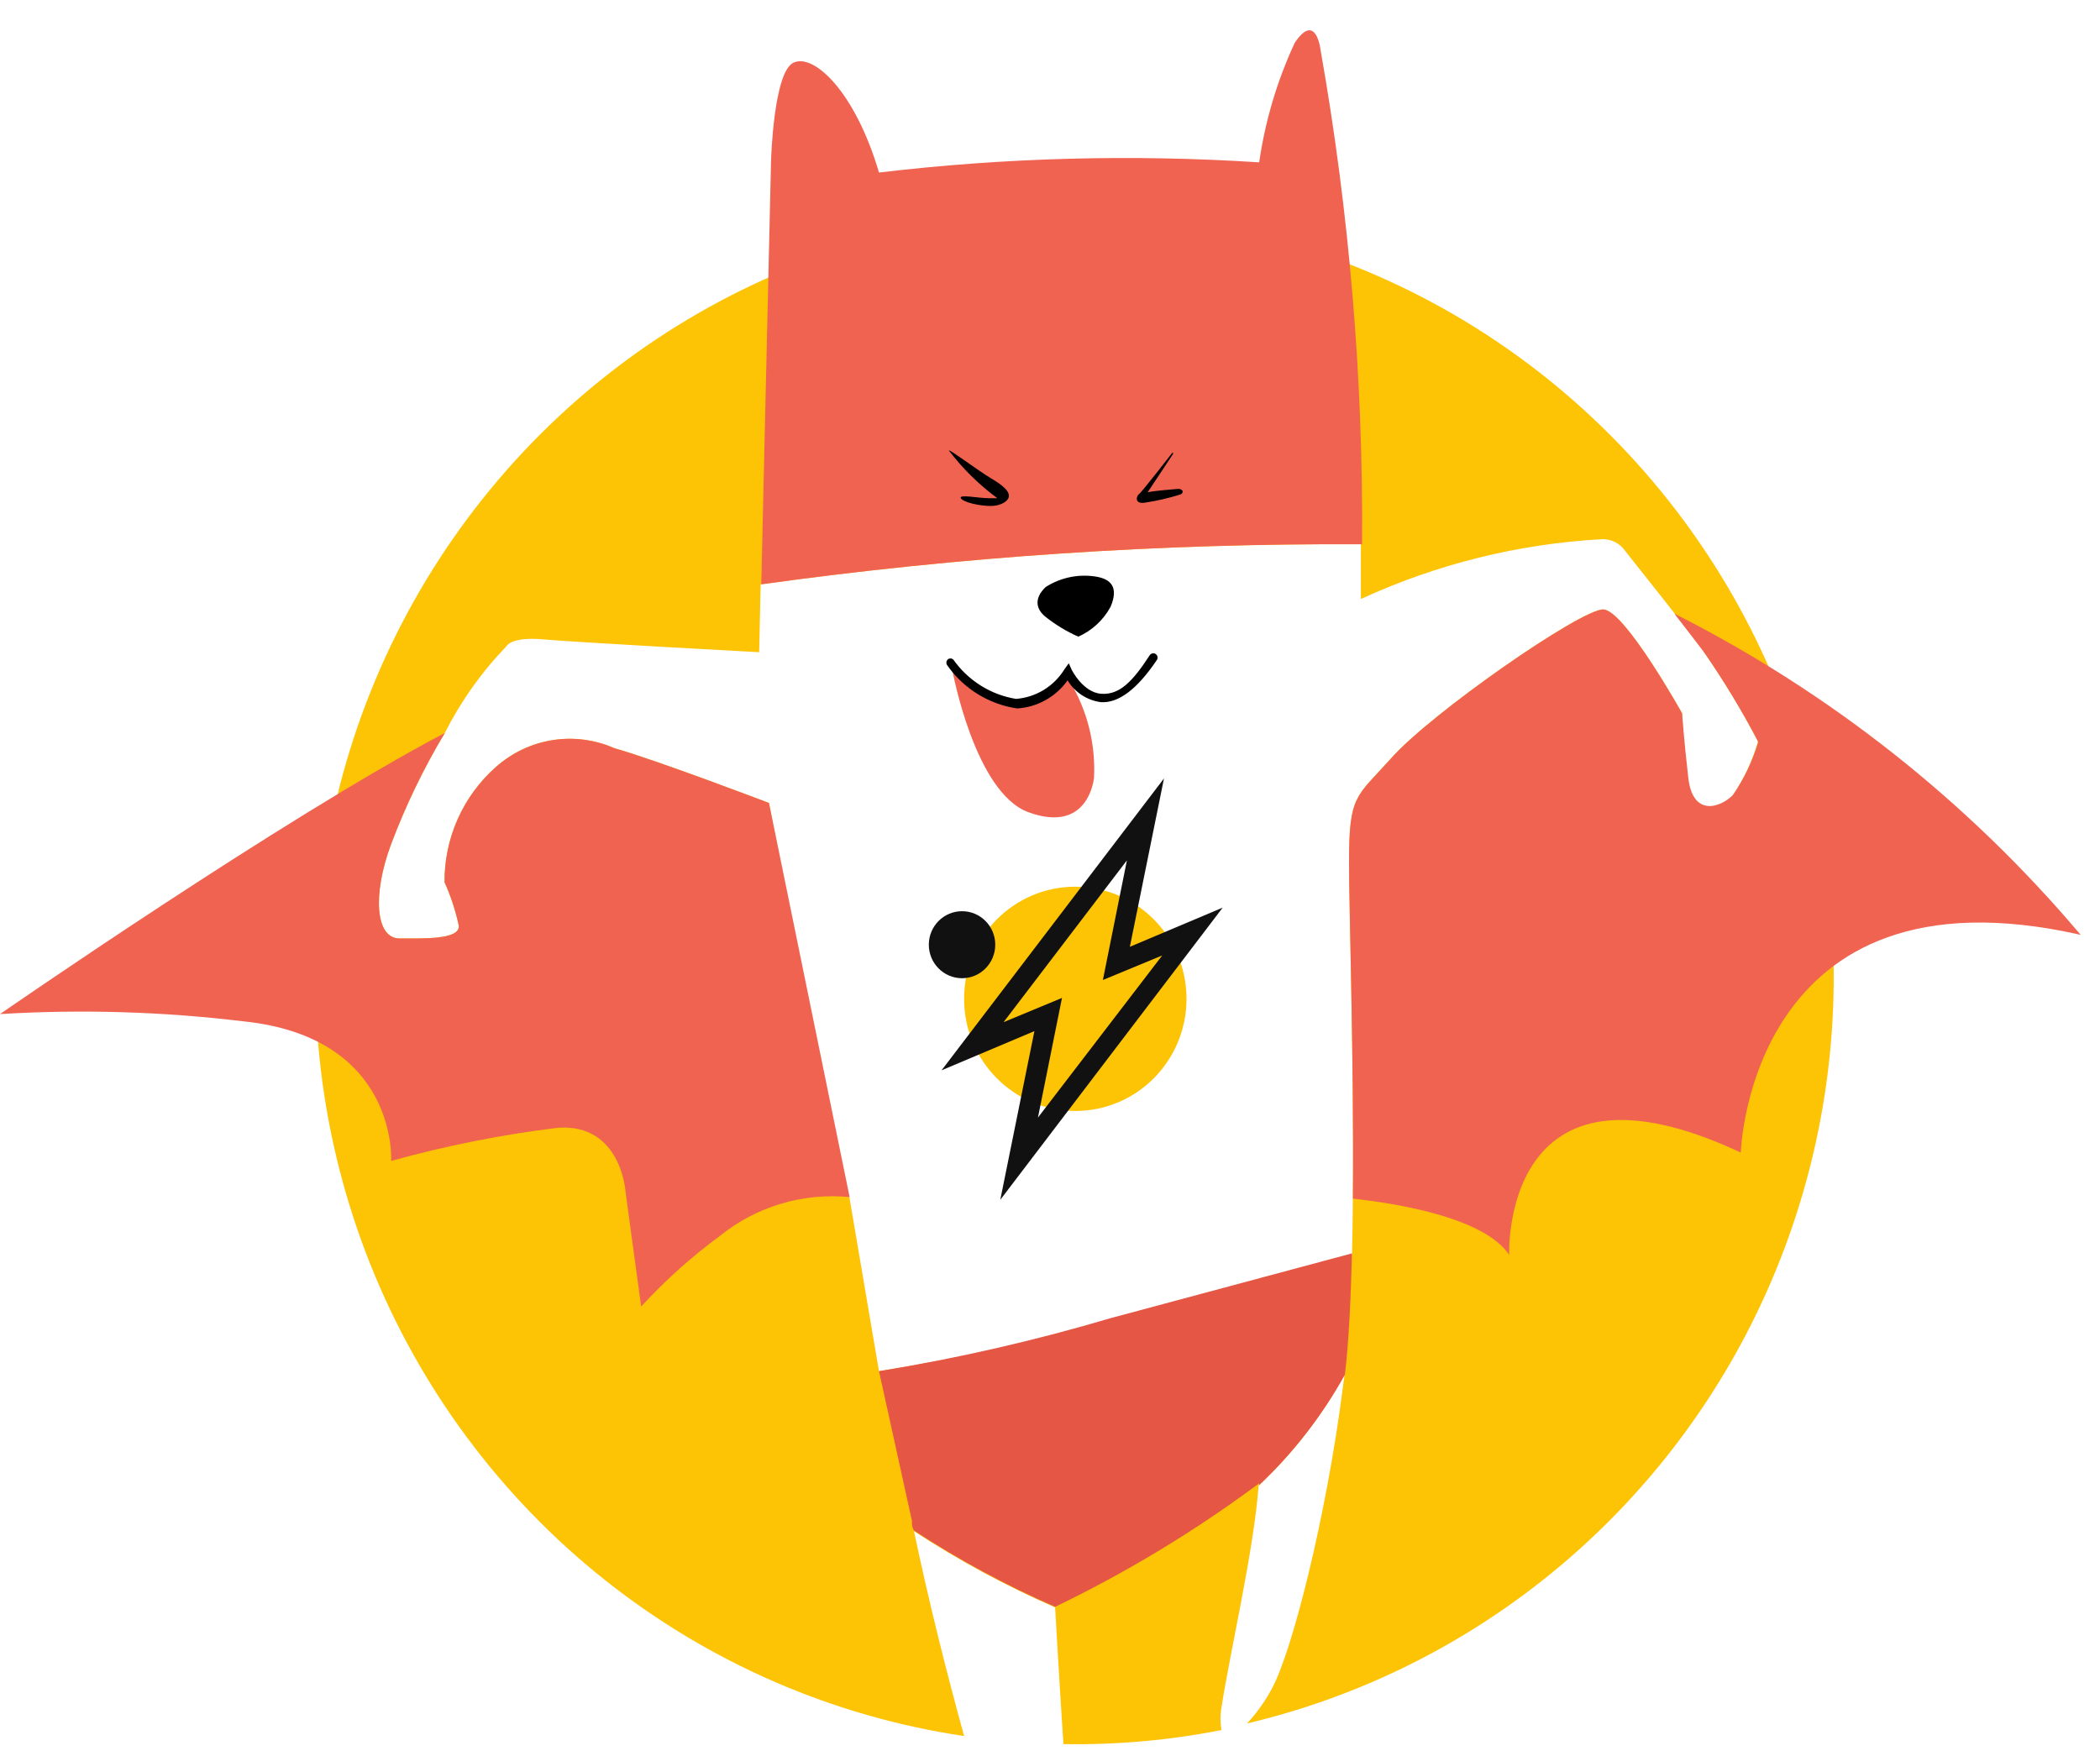
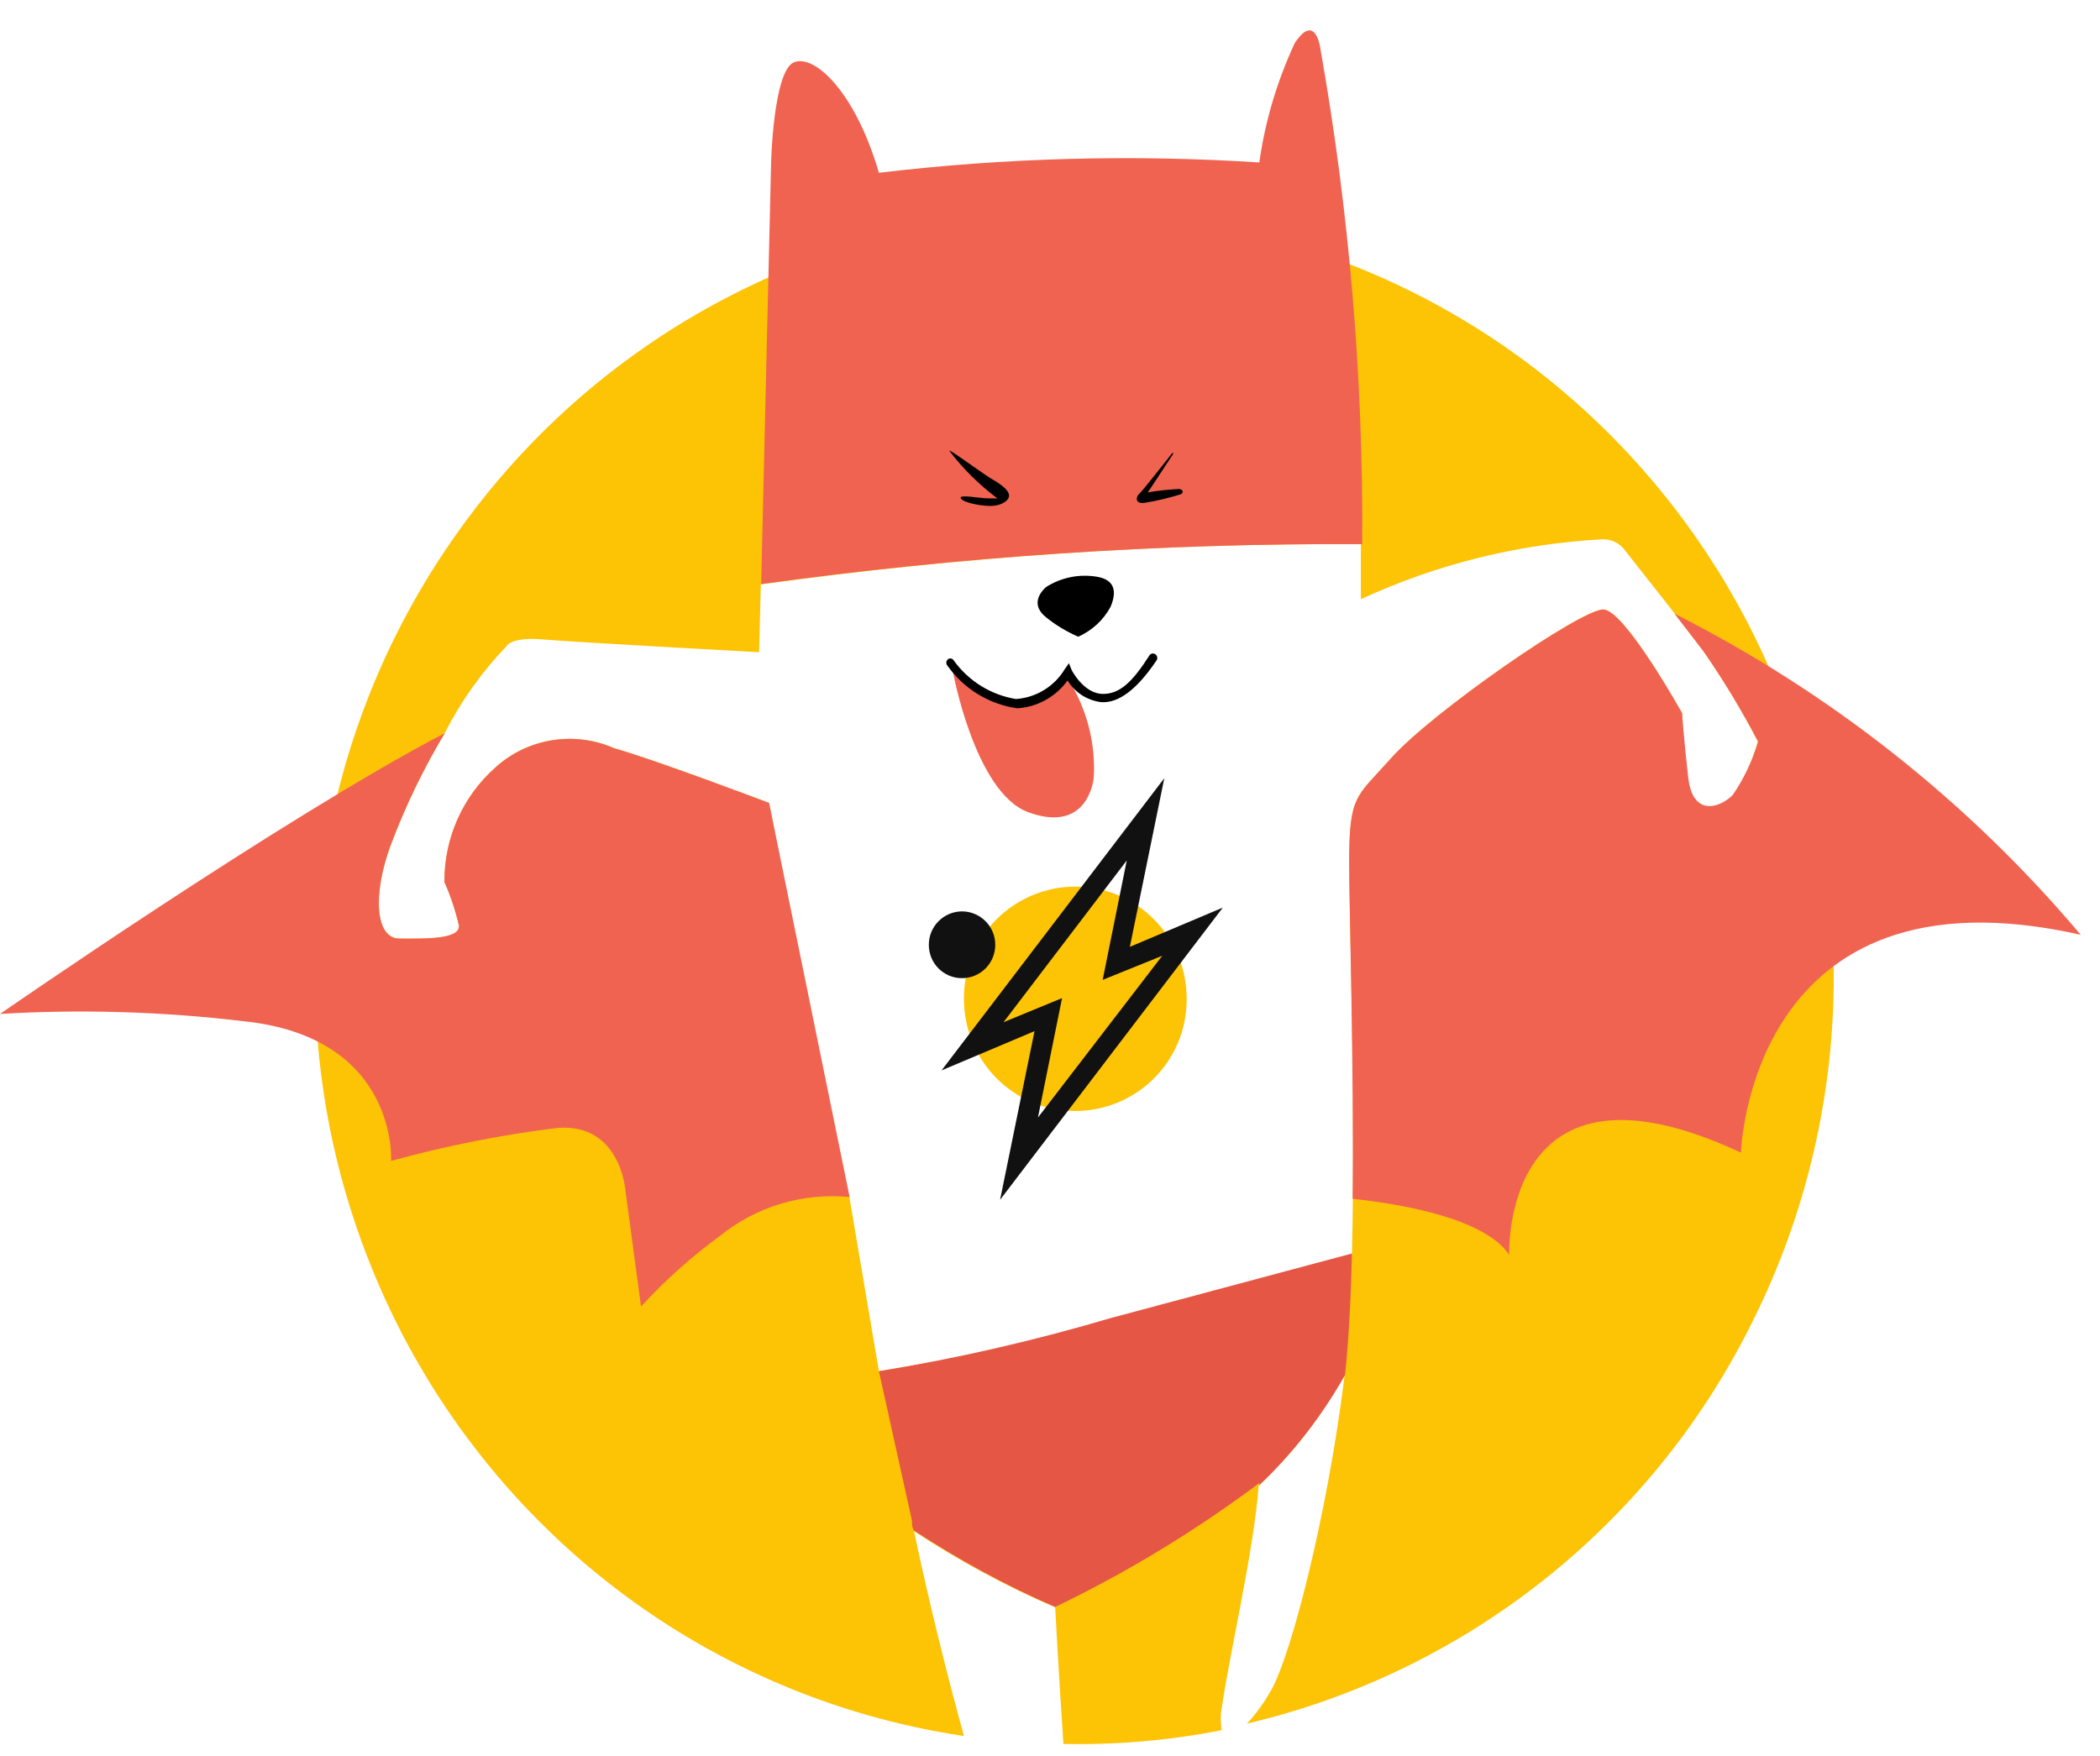
- <svg xmlns="http://www.w3.org/2000/svg" width="61" height="51" viewBox="0 0 61 51" fill="none">
-   <path d="M51.582 19.854C50.097 16.265 47.705 13.131 44.646 10.765C41.586 8.399 37.965 6.883 34.143 6.368C30.321 5.853 26.433 6.357 22.865 7.831C19.297 9.304 16.174 11.695 13.807 14.765C11.44 17.835 9.912 21.478 9.376 25.329C8.84 29.18 9.313 33.106 10.75 36.715C12.186 40.324 14.535 43.491 17.562 45.899C20.59 48.307 24.19 49.873 28.005 50.44C27.505 48.624 26.997 46.617 26.549 44.488C27.852 45.34 29.224 46.082 30.649 46.703C30.649 46.703 30.753 48.58 30.89 50.675C32.431 50.701 33.97 50.564 35.482 50.266C35.443 50.048 35.443 49.824 35.482 49.606C35.732 47.981 36.421 45.053 36.559 43.167C37.552 42.23 38.395 41.142 39.057 39.943L39.005 40.326C38.531 44.027 37.541 47.981 36.938 49.076C36.742 49.438 36.502 49.774 36.223 50.075C39.341 49.337 42.263 47.924 44.785 45.934C47.308 43.943 49.372 41.423 50.833 38.548C52.294 35.673 53.118 32.512 53.247 29.284C53.377 26.056 52.808 22.838 51.582 19.854ZM50.316 23.147C49.937 23.521 49.153 23.773 49.023 22.643C48.894 21.514 48.86 20.723 48.86 20.723C48.86 20.723 47.197 17.742 46.577 17.708C45.957 17.673 41.555 20.723 40.392 22.052C39.384 23.173 39.186 23.095 39.186 25.067C39.186 26.553 39.376 32.167 39.272 36.459L32.251 38.345C30.045 38.983 27.801 39.483 25.532 39.839L24.671 34.773H24.55L22.336 23.33C22.336 23.33 19.054 22.078 17.848 21.74C17.282 21.49 16.657 21.408 16.046 21.505C15.436 21.602 14.865 21.874 14.403 22.287C13.931 22.704 13.553 23.218 13.296 23.796C13.039 24.373 12.908 24.999 12.912 25.632C13.095 26.036 13.233 26.459 13.326 26.892C13.369 27.309 12.292 27.266 11.603 27.266C10.914 27.266 10.81 26.015 11.353 24.546C11.777 23.417 12.301 22.329 12.921 21.296C13.387 20.374 13.988 19.527 14.704 18.785C14.704 18.785 14.825 18.49 15.781 18.577C16.737 18.664 22.052 18.95 22.052 18.95L22.095 16.978C27.872 16.173 33.699 15.784 39.531 15.813C39.531 16.344 39.531 16.874 39.531 17.404C41.739 16.387 44.118 15.797 46.542 15.666C46.672 15.662 46.801 15.692 46.917 15.751C47.032 15.81 47.132 15.897 47.206 16.005C47.499 16.378 49.282 18.611 49.489 18.933C50.068 19.768 50.594 20.638 51.065 21.54C50.904 22.11 50.651 22.651 50.316 23.139V23.147Z" fill="#FDC305" />
-   <path d="M48.636 17.829C49.041 18.351 49.394 18.811 49.498 18.95C50.077 19.785 50.603 20.656 51.074 21.557C50.91 22.109 50.66 22.631 50.333 23.104C49.954 23.477 49.17 23.729 49.041 22.6C48.912 21.47 48.86 20.723 48.86 20.723C48.86 20.723 47.198 17.742 46.578 17.708C45.957 17.673 41.555 20.723 40.392 22.052C39.385 23.173 39.186 23.095 39.186 25.067C39.186 26.371 39.333 30.846 39.298 34.825C40.858 34.999 43.149 35.434 43.838 36.459C43.838 36.459 43.588 30.22 50.566 33.487C50.566 33.487 50.807 24.981 60.438 27.162C57.164 23.284 53.151 20.111 48.636 17.829Z" fill="#F06351" />
-   <path d="M39.565 15.813C39.6 10.999 39.197 6.191 38.359 1.45C38.359 1.45 38.23 0.321 37.61 1.242C37.098 2.343 36.75 3.514 36.576 4.717C32.894 4.479 29.198 4.578 25.533 5.013C24.826 2.623 23.62 1.537 23.043 1.824C22.466 2.111 22.397 4.674 22.397 4.674L22.113 16.978C27.896 16.172 33.728 15.783 39.565 15.813Z" fill="#F06351" />
-   <path d="M39.065 39.943C39.177 39.014 39.237 37.78 39.272 36.416L32.252 38.301C30.046 38.955 27.802 39.468 25.533 39.839L26.489 44.184C26.489 44.279 26.489 44.375 26.549 44.47C27.852 45.323 29.224 46.064 30.649 46.686C32.733 45.681 34.717 44.48 36.576 43.097V43.15C37.565 42.217 38.404 41.135 39.065 39.943Z" fill="#E55645" />
-   <path d="M27.566 13.094C27.523 13.007 28.427 13.685 28.78 13.893C29.133 14.102 29.306 14.258 29.306 14.406C29.306 14.554 29.082 14.701 28.772 14.701C28.462 14.701 27.979 14.597 27.91 14.475C27.841 14.354 28.427 14.475 28.72 14.475H28.97C28.439 14.084 27.967 13.619 27.566 13.094Z" fill="black" />
-   <path d="M34.026 13.189C34.026 13.189 33.165 14.302 33.087 14.354C33.01 14.406 32.941 14.649 33.251 14.606C33.607 14.552 33.959 14.471 34.302 14.362C34.397 14.31 34.362 14.189 34.199 14.206C34.035 14.223 33.613 14.249 33.337 14.302L34.069 13.198C34.069 13.198 34.095 13.094 34.026 13.189Z" fill="black" />
-   <path d="M31.322 18.498C31.721 18.321 32.051 18.016 32.26 17.63C32.502 17.056 32.26 16.839 31.881 16.761C31.36 16.665 30.822 16.77 30.374 17.056C30.038 17.378 30.081 17.69 30.374 17.925C30.665 18.155 30.983 18.348 31.322 18.498Z" fill="black" />
-   <path d="M31.011 19.593C30.912 19.79 30.778 19.967 30.615 20.115C30.37 20.314 30.068 20.429 29.754 20.445C29.279 20.492 28.805 20.355 28.427 20.062C28.253 19.96 28.099 19.828 27.971 19.672C27.884 19.577 27.779 19.503 27.66 19.454C27.66 19.454 28.306 23.026 29.874 23.599C31.442 24.172 31.735 22.939 31.778 22.608C31.83 21.62 31.584 20.638 31.072 19.793C31.072 19.532 31.054 19.706 31.011 19.593Z" fill="#F06351" />
-   <path d="M29.547 20.584C29.144 20.525 28.757 20.385 28.409 20.172C28.061 19.958 27.759 19.676 27.523 19.341C27.502 19.317 27.49 19.287 27.49 19.254C27.49 19.222 27.502 19.192 27.523 19.168C27.534 19.156 27.547 19.147 27.562 19.14C27.577 19.134 27.593 19.131 27.609 19.131C27.625 19.131 27.641 19.134 27.655 19.14C27.67 19.147 27.684 19.156 27.695 19.168C27.908 19.469 28.178 19.725 28.491 19.921C28.802 20.116 29.15 20.247 29.512 20.306C29.799 20.284 30.077 20.194 30.323 20.043C30.568 19.892 30.775 19.684 30.925 19.437L31.046 19.272L31.132 19.463C31.132 19.463 31.459 20.123 31.993 20.158C32.527 20.193 32.906 19.793 33.397 19.037C33.416 19.01 33.444 18.99 33.476 18.984C33.509 18.977 33.542 18.984 33.57 19.003C33.597 19.021 33.616 19.05 33.623 19.082C33.629 19.115 33.622 19.149 33.604 19.176C33.03 20.028 32.487 20.436 31.976 20.401C31.779 20.375 31.589 20.304 31.422 20.195C31.255 20.085 31.115 19.939 31.011 19.767C30.843 20.005 30.624 20.201 30.37 20.342C30.117 20.484 29.836 20.566 29.547 20.584Z" fill="black" />
-   <path d="M31.235 32.279C33.019 32.279 34.465 30.821 34.465 29.021C34.465 27.221 33.019 25.763 31.235 25.763C29.451 25.763 28.005 27.221 28.005 29.021C28.005 30.821 29.451 32.279 31.235 32.279Z" fill="#FDC305" />
-   <path d="M35.516 26.371L32.82 27.509L33.811 22.617L27.35 31.098L30.047 29.959L29.056 34.86L35.516 26.371ZM29.151 29.699L32.734 24.998L32.036 28.474L33.759 27.761L30.15 32.471L30.848 28.995L29.151 29.699Z" fill="#111111" />
-   <path d="M27.945 28.422C28.478 28.422 28.91 27.986 28.91 27.448C28.91 26.911 28.478 26.475 27.945 26.475C27.412 26.475 26.98 26.911 26.98 27.448C26.98 27.986 27.412 28.422 27.945 28.422Z" fill="#111111" />
-   <path d="M22.337 23.33C22.337 23.33 19.055 22.078 17.849 21.74C17.282 21.49 16.657 21.408 16.047 21.505C15.436 21.602 14.866 21.874 14.403 22.287C13.931 22.704 13.554 23.218 13.296 23.796C13.039 24.373 12.908 24.999 12.913 25.632C13.095 26.036 13.233 26.459 13.326 26.892C13.369 27.309 12.293 27.266 11.603 27.266C10.914 27.266 10.811 26.015 11.354 24.546C11.777 23.417 12.302 22.329 12.921 21.296C8.227 23.764 0 29.464 0 29.464C2.353 29.321 4.714 29.391 7.055 29.673C11.578 30.133 11.362 33.731 11.362 33.731C12.953 33.288 14.574 32.966 16.212 32.766C18.038 32.645 18.168 34.608 18.168 34.608L18.624 37.962C19.317 37.206 20.082 36.519 20.907 35.912C21.97 35.053 23.324 34.648 24.68 34.782L22.337 23.33Z" fill="#F06351" />
+ <svg xmlns="http://www.w3.org/2000/svg" width="61" height="51" fill="none">
+   <path d="M51.58 19.85a22.23 22.23 0 0 0-6.93-9.09 21.96 21.96 0 0 0-21.79-2.93 22.08 22.08 0 0 0-9.05 6.94 22.35 22.35 0 0 0-3.06 21.95 22.24 22.24 0 0 0 6.81 9.18A21.97 21.97 0 0 0 28 50.44c-.5-1.82-1-3.82-1.45-5.95 1.3.85 2.67 1.6 4.1 2.21 0 0 .1 1.88.24 3.97 1.54.03 3.08-.1 4.6-.4a1.87 1.87 0 0 1 0-.66c.24-1.63.93-4.56 1.07-6.44 1-.94 1.83-2.03 2.5-3.23l-.05.39c-.48 3.7-1.47 7.65-2.07 8.75-.2.36-.44.7-.72 1a22 22 0 0 0 14.61-11.53 22.43 22.43 0 0 0 .75-18.7Zm-1.26 3.3c-.38.37-1.17.62-1.3-.5-.13-1.14-.16-1.93-.16-1.93s-1.66-2.98-2.28-3.01c-.62-.04-5.03 3.01-6.19 4.34-1 1.12-1.2 1.05-1.2 3.02 0 1.48.19 7.1.08 11.39l-7.02 1.88c-2.2.64-4.45 1.14-6.72 1.5l-.86-5.07h-.12l-2.21-11.44s-3.29-1.25-4.5-1.59a3.21 3.21 0 0 0-3.44.55 4.4 4.4 0 0 0-1.49 3.34c.18.4.32.83.42 1.26.04.42-1.04.38-1.73.38s-.79-1.26-.25-2.72c.43-1.13.95-2.22 1.57-3.25.47-.93 1.07-1.77 1.78-2.51 0 0 .12-.3 1.08-.21.96.08 6.27.37 6.27.37l.05-1.97c5.77-.8 11.6-1.2 17.43-1.17v1.6c2.2-1.02 4.59-1.61 7.01-1.74a.78.78 0 0 1 .67.33c.29.38 2.07 2.61 2.28 2.93.58.84 1.1 1.7 1.57 2.61a5.44 5.44 0 0 1-.74 1.6Z" fill="#FDC305" />
+   <path d="m48.64 17.83.86 1.12c.58.84 1.1 1.7 1.57 2.6a5.44 5.44 0 0 1-.74 1.55c-.38.38-1.16.63-1.29-.5-.13-1.13-.18-1.88-.18-1.88s-1.66-2.98-2.28-3.01c-.62-.04-5.02 3.01-6.19 4.34-1 1.12-1.2 1.05-1.2 3.02 0 1.3.14 5.78.1 9.76 1.57.17 3.86.6 4.55 1.63 0 0-.25-6.24 6.73-2.97 0 0 .24-8.5 9.87-6.33a37.71 37.71 0 0 0-11.8-9.33ZM39.57 15.81C39.6 11 39.2 6.2 38.36 1.45c0 0-.13-1.13-.75-.2-.51 1.1-.86 2.26-1.03 3.47a60.54 60.54 0 0 0-11.05.3c-.7-2.4-1.91-3.48-2.49-3.2-.57.3-.64 2.85-.64 2.85l-.29 12.3c5.79-.8 11.62-1.19 17.46-1.16Z" fill="#F06351" />
+   <path d="M39.07 39.94c.1-.93.17-2.16.2-3.52l-7.02 1.88c-2.2.65-4.45 1.17-6.72 1.54l.96 4.34c0 .1 0 .2.06.29 1.3.85 2.67 1.6 4.1 2.22 2.08-1 4.07-2.21 5.93-3.6v.06c.98-.93 1.82-2.01 2.49-3.2Z" fill="#E55645" />
+   <path d="M27.57 13.1c-.05-.1.86.58 1.21.8.35.2.53.36.53.5 0 .15-.23.3-.54.3-.3 0-.8-.1-.86-.22-.07-.13.52 0 .81 0h.25c-.53-.4-1-.86-1.4-1.39ZM34.03 13.19s-.87 1.11-.94 1.16c-.08.06-.15.3.16.26.36-.06.7-.14 1.05-.25.1-.05.06-.17-.1-.15-.17.01-.59.04-.86.1l.73-1.11s.03-.1-.04-.01ZM31.32 18.5c.4-.18.73-.48.94-.87.24-.57 0-.8-.38-.87a2.1 2.1 0 0 0-1.5.3c-.34.32-.3.63 0 .87.28.23.6.42.94.57Z" fill="#000" />
+   <path d="M31.01 19.6a1.48 1.48 0 0 1-1.26.85c-.47.04-.94-.1-1.32-.39-.18-.1-.33-.23-.46-.39a.86.86 0 0 0-.3-.22c-.01 0 .64 3.58 2.2 4.15 1.57.57 1.86-.66 1.9-1 .06-.98-.19-1.96-.7-2.8 0-.27-.02-.1-.06-.2Z" fill="#F06351" />
+   <path d="M29.55 20.58a3 3 0 0 1-2.03-1.24.13.13 0 0 1 0-.17.12.12 0 0 1 .09-.04.12.12 0 0 1 .08.04 2.78 2.78 0 0 0 1.82 1.14 1.8 1.8 0 0 0 1.42-.87l.12-.17.08.2s.33.65.86.69c.54.03.92-.37 1.4-1.12a.12.12 0 0 1 .17-.03.13.13 0 0 1 .04.17c-.57.85-1.11 1.26-1.62 1.22a1.33 1.33 0 0 1-.97-.63 1.95 1.95 0 0 1-1.46.81Z" fill="#000" />
+   <path d="M31.24 32.28a3.24 3.24 0 0 0 3.23-3.26c0-1.8-1.45-3.26-3.23-3.26A3.24 3.24 0 0 0 28 29.02c0 1.8 1.44 3.26 3.23 3.26Z" fill="#FDC305" />
+   <path d="m35.52 26.37-2.7 1.14 1-4.9-6.47 8.49 2.7-1.14-1 4.9 6.47-8.49Zm-6.37 3.33 3.58-4.7-.7 3.47 1.73-.7-3.61 4.7.7-3.47-1.7.7ZM27.94 28.42c.54 0 .97-.43.97-.97a.97.97 0 0 0-.97-.97.97.97 0 0 0-.96.97c0 .54.43.97.96.97Z" fill="#111" />
+   <path d="M22.34 23.33s-3.29-1.25-4.5-1.59a3.21 3.21 0 0 0-3.44.55 4.4 4.4 0 0 0-1.49 3.34c.18.4.32.83.42 1.26.04.42-1.04.38-1.73.38s-.79-1.26-.25-2.72a19.9 19.9 0 0 1 1.57-3.25C8.22 23.76 0 29.46 0 29.46c2.35-.14 4.71-.07 7.06.21 4.52.46 4.3 4.06 4.3 4.06 1.6-.44 3.21-.76 4.85-.96 1.83-.13 1.96 1.84 1.96 1.84l.45 3.35a15.8 15.8 0 0 1 2.29-2.05 5.19 5.19 0 0 1 3.77-1.13l-2.34-11.45Z" fill="#F06351" />
</svg>
